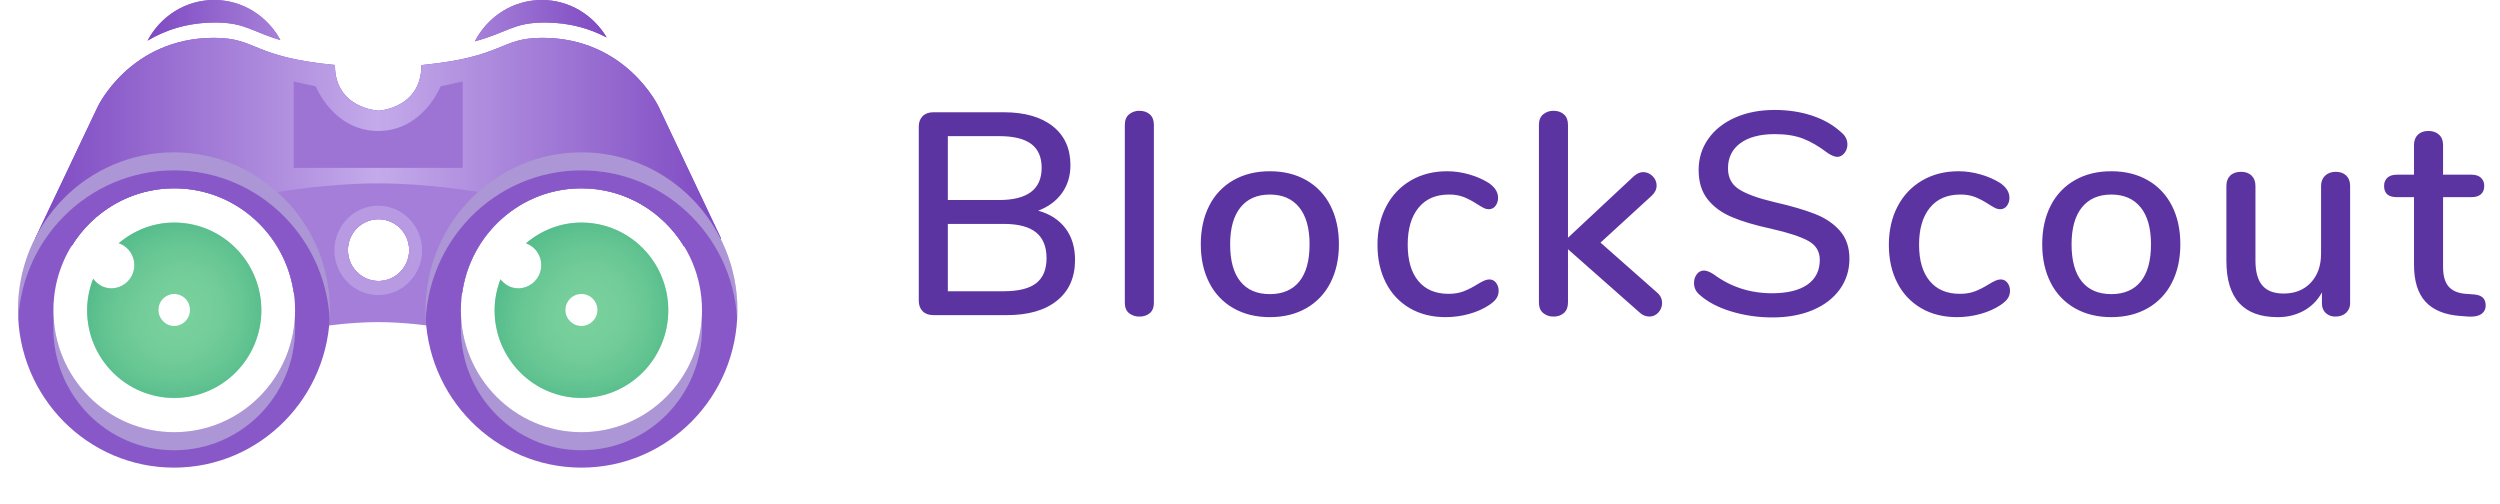
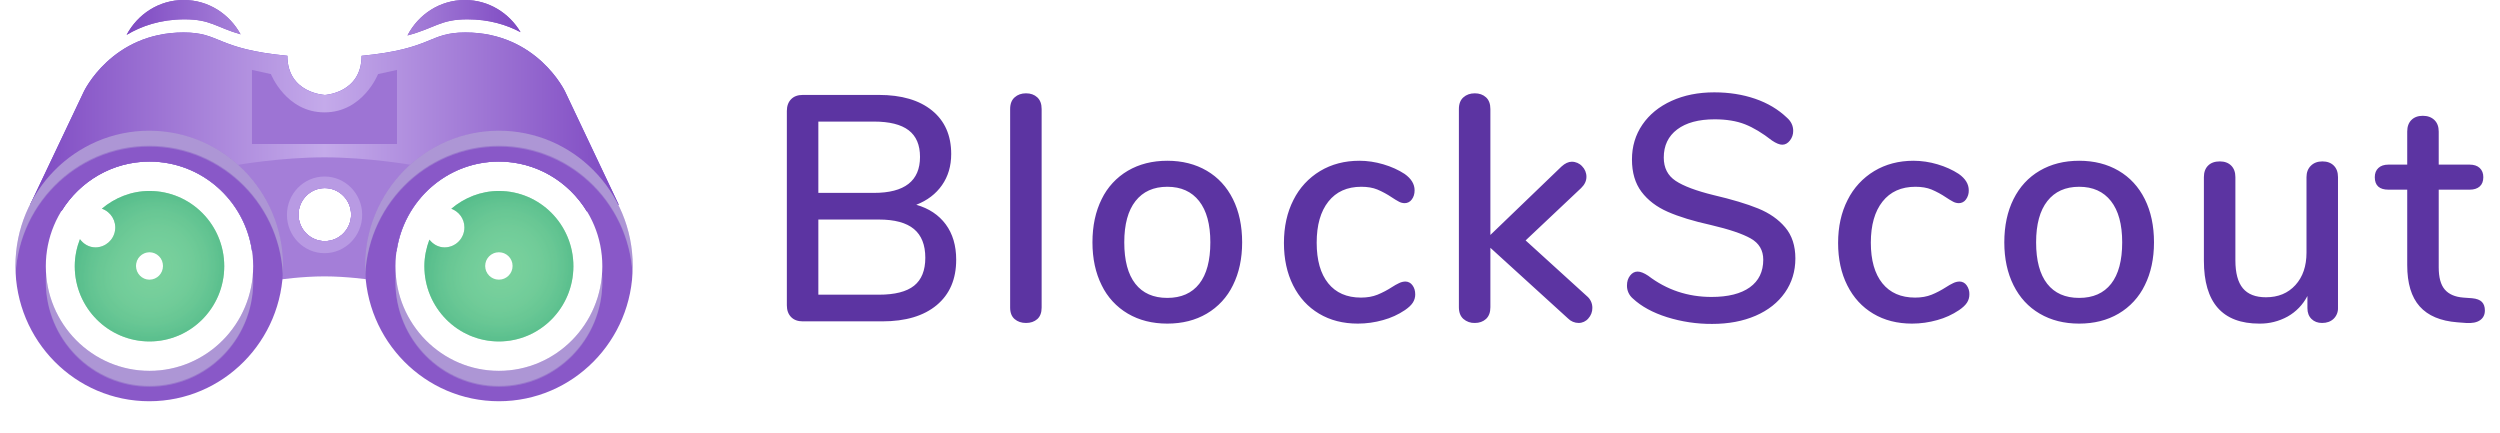
- <svg xmlns="http://www.w3.org/2000/svg" width="139" height="28">
+ <svg xmlns="http://www.w3.org/2000/svg" width="162" height="28">
  <defs>
    <linearGradient id="a" x1="0%" y1="0%" y2="0%">
      <stop offset="0%" stop-color="#7E49C2" />
      <stop offset="50%" stop-color="#C4AAEA" />
      <stop offset="100%" stop-color="#7E49C2" />
    </linearGradient>
    <filter id="b">
      <feOffset dy="1" in="SourceAlpha" />
      <feGaussianBlur result="blurOut" />
      <feFlood flood-color="#F6F6F6" result="floodOut" />
      <feComposite in="floodOut" in2="blurOut" operator="out" result="compOut" />
      <feComposite in="compOut" in2="SourceAlpha" operator="in" />
      <feComponentTransfer>
        <feFuncA slope=".25" type="linear" />
      </feComponentTransfer>
      <feBlend in2="SourceGraphic" />
    </filter>
    <filter id="c">
      <feOffset in="SourceAlpha" />
      <feGaussianBlur result="blurOut" stdDeviation="2.236" />
      <feFlood flood-color="#35B080" result="floodOut" />
      <feComposite in="floodOut" in2="blurOut" operator="out" result="compOut" />
      <feComposite in="compOut" in2="SourceAlpha" operator="in" />
      <feComponentTransfer>
        <feFuncA type="linear" />
      </feComponentTransfer>
      <feBlend in2="SourceGraphic" />
    </filter>
    <filter id="d">
      <feOffset dy="1" in="SourceAlpha" />
      <feGaussianBlur result="blurOut" />
      <feFlood flood-color="#F6F6F6" result="floodOut" />
      <feComposite in="floodOut" in2="blurOut" operator="out" result="compOut" />
      <feComposite in="compOut" in2="SourceAlpha" operator="in" />
      <feComponentTransfer>
        <feFuncA slope=".25" type="linear" />
      </feComponentTransfer>
      <feBlend in2="SourceGraphic" />
    </filter>
    <filter id="e">
      <feOffset in="SourceAlpha" />
      <feGaussianBlur result="blurOut" stdDeviation="2.236" />
      <feFlood flood-color="#35B080" result="floodOut" />
      <feComposite in="floodOut" in2="blurOut" operator="out" result="compOut" />
      <feComposite in="compOut" in2="SourceAlpha" operator="in" />
      <feComponentTransfer>
        <feFuncA type="linear" />
      </feComponentTransfer>
      <feBlend in2="SourceGraphic" />
    </filter>
  </defs>
  <path fill="#8957C8" fill-rule="evenodd" d="M30.285 1.252c-1.758 0-2.069.563-3.882 1.045C27.109.937 28.502 0 30.125 0c1.539 0 2.871.842 3.608 2.086-.913-.485-2.05-.834-3.448-.834zM8.204 2.26C8.916.921 10.297 0 11.906 0c1.595 0 2.967.906 3.684 2.226-1.596-.464-1.952-.974-3.626-.974-1.562 0-2.798.435-3.76 1.008z" />
  <path fill="url(#a)" d="M30.285 1.252c-1.758 0-2.069.563-3.882 1.045C27.109.937 28.502 0 30.125 0c1.539 0 2.871.842 3.608 2.086-.913-.485-2.05-.834-3.448-.834zM8.204 2.26C8.916.921 10.297 0 11.906 0c1.595 0 2.967.906 3.684 2.226-1.596-.464-1.952-.974-3.626-.974-1.562 0-2.798.435-3.76 1.008z" />
  <path fill="#704AD5" fill-rule="evenodd" d="M38.029 13.695c-1.181-1.933-3.289-3.226-5.701-3.226-3.376 0-6.161 2.527-6.627 5.812l-4.674.98v-.027l-4.702-.984c-.48-3.27-3.264-5.781-6.638-5.781-2.405 0-4.51 1.28-5.697 3.199l-2.029-.425 3.472-7.309s1.804-3.83 6.462-3.83c2.416 0 2.076 1.063 6.728 1.51 0 2.421 2.404 2.535 2.404 2.535v.008s2.403-.115 2.403-2.54c4.653-.448 4.312-1.513 6.729-1.513 4.658 0 6.462 3.836 6.462 3.836l3.471 7.323-2.063.432zm-16.982-1.508c-.941 0-1.703.77-1.703 1.719 0 .949.762 1.719 1.703 1.719.94 0 1.703-.77 1.703-1.719 0-.949-.763-1.719-1.703-1.719z" />
  <path fill="url(#a)" d="M38.029 13.695c-1.181-1.933-3.289-3.226-5.701-3.226-3.376 0-6.161 2.527-6.627 5.812l-4.674.98v-.027l-4.702-.984c-.48-3.27-3.264-5.781-6.638-5.781-2.405 0-4.51 1.28-5.697 3.199l-2.029-.425 3.472-7.309s1.804-3.83 6.462-3.83c2.416 0 2.076 1.063 6.728 1.51 0 2.421 2.404 2.535 2.404 2.535v.008s2.403-.115 2.403-2.54c4.653-.448 4.312-1.513 6.729-1.513 4.658 0 6.462 3.836 6.462 3.836l3.471 7.323-2.063.432zm-16.982-1.508c-.941 0-1.703.77-1.703 1.719 0 .949.762 1.719 1.703 1.719.94 0 1.703-.77 1.703-1.719 0-.949-.763-1.719-1.703-1.719z" />
  <path fill="#A47ED8" fill-rule="evenodd" d="M23.964 18.124s-1.477-.215-2.937-.215c-1.477 0-2.938.215-2.938.215l-2.67-7.443s2.8-.486 5.608-.486c2.799 0 5.607.486 5.607.486l-2.67 7.443zm-2.917-5.937c-.941 0-1.703.77-1.703 1.719 0 .949.762 1.719 1.703 1.719.94 0 1.703-.77 1.703-1.719 0-.949-.763-1.719-1.703-1.719z" />
  <path fill="#B89AE3" fill-rule="evenodd" d="M21.031 16.406c-1.346 0-2.437-1.112-2.437-2.484 0-1.372 1.091-2.484 2.437-2.484 1.346 0 2.438 1.112 2.438 2.484 0 1.372-1.092 2.484-2.438 2.484zm.016-4.219c-.941 0-1.703.77-1.703 1.719 0 .949.762 1.719 1.703 1.719.94 0 1.703-.77 1.703-1.719 0-.949-.763-1.719-1.703-1.719z" />
  <path fill="#9D74D4" fill-rule="evenodd" d="M16.327 4.531v4.801h9.399V4.531l-1.228.27s-.976 2.481-3.471 2.481c-2.496 0-3.472-2.481-3.472-2.481l-1.228-.27z" />
  <path fill="#8958C8" fill-rule="evenodd" d="M32.328 26c-4.789 0-8.672-3.925-8.672-8.766s3.883-8.765 8.672-8.765c4.789 0 8.672 3.924 8.672 8.765C41 22.075 37.117 26 32.328 26zm0-15.531c-3.702 0-6.703 3.036-6.703 6.781 0 3.745 3.001 6.781 6.703 6.781 3.702 0 6.703-3.036 6.703-6.781 0-3.745-3.001-6.781-6.703-6.781z" filter="url(#b)" />
  <path fill="#80D6A1" fill-rule="evenodd" d="M32.328 22.125c-2.666 0-4.828-2.183-4.828-4.875 0-.608.124-1.184.325-1.721.235.299.581.502.987.502a1.29 1.29 0 0 0 1.282-1.297c0-.56-.356-1.027-.848-1.208.838-.708 1.904-1.151 3.082-1.151 2.667 0 4.828 2.183 4.828 4.875s-2.161 4.875-4.828 4.875zm0-5.781a.89.89 0 1 0-.001 1.78.89.89 0 0 0 .001-1.78z" filter="url(#c)" />
  <path fill="#8958C8" fill-rule="evenodd" d="M9.672 26C4.883 26 1 22.075 1 17.234s3.883-8.765 8.672-8.765c4.789 0 8.672 3.924 8.672 8.765 0 4.841-3.883 8.766-8.672 8.766zm.015-15.531c-3.71 0-6.718 3.036-6.718 6.781 0 3.745 3.008 6.781 6.718 6.781 3.711 0 6.719-3.036 6.719-6.781 0-3.745-3.008-6.781-6.719-6.781z" filter="url(#d)" />
  <path fill="#80D6A1" fill-rule="evenodd" d="M9.687 22.125c-2.675 0-4.843-2.183-4.843-4.875 0-.619.126-1.207.335-1.752.234.316.589.533 1.008.533a1.29 1.29 0 0 0 .414-2.509c.84-.706 1.907-1.147 3.086-1.147 2.676 0 4.844 2.183 4.844 4.875s-2.168 4.875-4.844 4.875zm0-5.781a.882.882 0 0 0-.875.89c0 .492.392.891.875.891a.883.883 0 0 0 .875-.891.882.882 0 0 0-.875-.89z" filter="url(#e)" />
-   <path fill="#5C34A2" fill-rule="evenodd" d="M137.419 10.961h-1.584v3.872c0 .501.104.869.312 1.104.208.235.525.368.952.4l.448.032c.235.021.402.083.504.184.101.101.152.243.152.424a.554.554 0 0 1-.248.488c-.165.112-.408.157-.728.136l-.432-.032c-.864-.064-1.509-.328-1.936-.792-.427-.464-.64-1.149-.64-2.056v-3.76h-.96c-.469 0-.704-.208-.704-.624 0-.192.061-.344.184-.456.123-.112.296-.168.52-.168h.96V8.065c0-.245.072-.437.216-.576.144-.139.339-.208.584-.208.245 0 .443.069.592.208.149.139.224.331.224.576v1.648h1.584c.224 0 .397.056.52.168a.586.586 0 0 1 .184.456c0 .203-.061.357-.184.464-.123.107-.296.16-.52.16zm-7.568 6.64a.754.754 0 0 1-.544-.2c-.139-.133-.208-.312-.208-.536v-.608a2.506 2.506 0 0 1-1.016 1.024 2.978 2.978 0 0 1-1.448.352c-1.899 0-2.848-1.045-2.848-3.136v-4.16c0-.245.072-.437.216-.576.144-.139.344-.208.6-.208.245 0 .44.069.584.208.144.139.216.331.216.576v4.144c0 .629.128 1.093.384 1.392.256.299.651.448 1.184.448.63 0 1.133-.203 1.512-.608.379-.405.568-.944.568-1.616v-3.76c0-.235.075-.424.224-.568.149-.144.347-.216.592-.216s.44.069.584.208c.144.139.216.331.216.576v6.512a.71.71 0 0 1-.224.544c-.149.138-.347.208-.592.208zm-10.44-.464c-.581.331-1.256.496-2.024.496s-1.442-.165-2.024-.496a3.355 3.355 0 0 1-1.344-1.416c-.314-.613-.472-1.325-.472-2.136 0-.821.158-1.539.472-2.152a3.355 3.355 0 0 1 1.344-1.416c.582-.331 1.256-.496 2.024-.496s1.443.165 2.024.496c.582.331 1.03.803 1.344 1.416.315.613.472 1.331.472 2.152 0 .811-.157 1.523-.472 2.136a3.343 3.343 0 0 1-1.344 1.416zm-.392-5.608c-.384-.475-.928-.712-1.632-.712-.704 0-1.248.237-1.632.712-.384.475-.576 1.16-.576 2.056 0 .907.19 1.595.568 2.064.379.469.926.704 1.64.704.715 0 1.262-.235 1.64-.704.379-.469.568-1.157.568-2.064 0-.896-.192-1.581-.576-2.056zm-10.047 4.808c.32 0 .602-.048.848-.144.245-.096.496-.224.752-.384a2.71 2.71 0 0 1 .352-.192.787.787 0 0 1 .32-.08c.149 0 .272.061.368.184a.719.719 0 0 1 .144.456c0 .149-.04.285-.12.408-.08.123-.216.248-.408.376-.32.213-.694.379-1.12.496a4.884 4.884 0 0 1-1.296.176c-.758 0-1.422-.165-1.992-.496a3.382 3.382 0 0 1-1.328-1.408c-.315-.608-.472-1.312-.472-2.112 0-.811.162-1.525.488-2.144a3.519 3.519 0 0 1 1.368-1.44c.586-.341 1.258-.512 2.016-.512.405 0 .813.059 1.224.176.41.117.776.277 1.096.48.341.235.512.507.512.816a.719.719 0 0 1-.144.456.447.447 0 0 1-.368.184.639.639 0 0 1-.288-.072 4.106 4.106 0 0 1-.368-.216 4.435 4.435 0 0 0-.744-.392 2.236 2.236 0 0 0-.824-.136c-.726 0-1.288.245-1.688.736-.4.491-.6 1.173-.6 2.048s.197 1.549.592 2.024c.394.475.954.712 1.68.712zm-10.336-5.104c.938.213 1.698.435 2.28.664.581.229 1.045.544 1.392.944.346.4.52.915.52 1.544 0 .64-.179 1.208-.536 1.704-.358.496-.859.88-1.504 1.152-.646.272-1.39.408-2.232.408a7.84 7.84 0 0 1-2.312-.336c-.731-.224-1.315-.533-1.752-.928a.818.818 0 0 1-.304-.656c0-.192.053-.355.16-.488a.477.477 0 0 1 .384-.2c.149 0 .33.069.544.208.949.704 2.032 1.056 3.248 1.056.853 0 1.509-.16 1.968-.48.458-.32.688-.779.688-1.376 0-.469-.214-.821-.64-1.056-.427-.235-1.11-.459-2.048-.672-.896-.192-1.632-.411-2.208-.656-.576-.245-1.027-.579-1.352-1-.326-.421-.488-.957-.488-1.608 0-.651.178-1.229.536-1.736.357-.507.856-.901 1.496-1.184.64-.283 1.37-.424 2.192-.424.757 0 1.456.107 2.096.32.64.213 1.184.528 1.632.944.213.181.32.4.32.656a.743.743 0 0 1-.168.48c-.112.139-.243.208-.392.208-.139 0-.315-.069-.528-.208-.491-.373-.952-.643-1.384-.808-.432-.165-.952-.248-1.56-.248-.822 0-1.462.168-1.92.504-.459.336-.688.803-.688 1.4 0 .512.202.899.608 1.16.405.261 1.056.499 1.952.712zm-6.928 6.368a.777.777 0 0 1-.544-.224l-3.984-3.52v2.96c0 .256-.075.451-.224.584a.836.836 0 0 1-.576.2.862.862 0 0 1-.584-.2c-.155-.133-.232-.328-.232-.584V6.945c0-.256.077-.451.232-.584a.862.862 0 0 1 .584-.2c.234 0 .426.067.576.2.149.133.224.328.224.584v6.272l3.648-3.408c.181-.16.357-.24.528-.24.202 0 .378.075.528.224a.722.722 0 0 1 .224.528c0 .203-.091.389-.272.56l-2.848 2.608 3.136 2.768c.192.16.288.357.288.592 0 .203-.07.379-.208.528a.656.656 0 0 1-.496.224zM80.54 16.337c.32 0 .602-.048.848-.144.245-.096.496-.224.752-.384a2.71 2.71 0 0 1 .352-.192.787.787 0 0 1 .32-.08c.149 0 .272.061.368.184a.719.719 0 0 1 .144.456c0 .149-.04.285-.12.408-.08.123-.216.248-.408.376-.32.213-.694.379-1.12.496a4.884 4.884 0 0 1-1.296.176c-.758 0-1.422-.165-1.992-.496a3.382 3.382 0 0 1-1.328-1.408c-.315-.608-.472-1.312-.472-2.112 0-.811.162-1.525.488-2.144a3.519 3.519 0 0 1 1.368-1.44c.586-.341 1.258-.512 2.016-.512.405 0 .813.059 1.224.176.41.117.776.277 1.096.48.341.235.512.507.512.816a.719.719 0 0 1-.144.456.447.447 0 0 1-.368.184.639.639 0 0 1-.288-.072 4.106 4.106 0 0 1-.368-.216 4.435 4.435 0 0 0-.744-.392 2.236 2.236 0 0 0-.824-.136c-.726 0-1.288.245-1.688.736-.4.491-.6 1.173-.6 2.048s.197 1.549.592 2.024c.394.475.954.712 1.68.712zm-7.912.8c-.582.331-1.256.496-2.024.496s-1.443-.165-2.024-.496a3.343 3.343 0 0 1-1.344-1.416c-.315-.613-.472-1.325-.472-2.136 0-.821.157-1.539.472-2.152a3.343 3.343 0 0 1 1.344-1.416c.581-.331 1.256-.496 2.024-.496s1.442.165 2.024.496a3.355 3.355 0 0 1 1.344 1.416c.314.613.472 1.331.472 2.152 0 .811-.158 1.523-.472 2.136a3.355 3.355 0 0 1-1.344 1.416zm-.392-5.608c-.384-.475-.928-.712-1.632-.712-.704 0-1.248.237-1.632.712-.384.475-.576 1.16-.576 2.056 0 .907.189 1.595.568 2.064.378.469.925.704 1.64.704.714 0 1.261-.235 1.64-.704.378-.469.568-1.157.568-2.064 0-.896-.192-1.581-.576-2.056zm-8.88 6.072a.885.885 0 0 1-.584-.192c-.155-.128-.232-.32-.232-.576V6.945c0-.256.077-.451.232-.584a.864.864 0 0 1 .584-.2c.235 0 .427.067.576.2.149.133.224.328.224.584v9.888c0 .256-.075.448-.224.576a.853.853 0 0 1-.576.192zm-3.584-3.152c0 .971-.333 1.725-1 2.264-.667.539-1.597.808-2.792.808H51.9c-.256 0-.456-.072-.6-.216-.144-.144-.216-.339-.216-.584v-9.68c0-.245.072-.44.216-.584.144-.144.344-.216.6-.216h3.904c1.163 0 2.072.259 2.728.776.656.517.984 1.24.984 2.168 0 .597-.157 1.115-.472 1.552-.315.437-.755.763-1.32.976.651.181 1.155.507 1.512.976s.536 1.056.536 1.76zm-1.856-5.12c0-.597-.195-1.04-.584-1.328-.389-.288-.984-.432-1.784-.432H52.7v3.552h2.848c1.579 0 2.368-.597 2.368-1.792zm-.312 3.592c-.389-.315-.989-.472-1.8-.472H52.7v3.744h3.104c.821 0 1.424-.149 1.808-.448.384-.299.576-.763.576-1.392 0-.64-.195-1.117-.584-1.432z" />
+   <path fill="#5C34A2" fill-rule="evenodd" d="M160.029 12.291h-2v5.036c0 .653.131 1.131.394 1.436.263.306.663.479 1.202.521l.566.041c.296.028.508.108.637.24.127.132.192.315.192.551 0 .278-.105.489-.314.635-.209.146-.515.205-.919.177l-.546-.042c-1.091-.083-1.906-.426-2.445-1.03-.539-.604-.808-1.495-.808-2.674v-4.891h-1.213c-.593 0-.889-.271-.889-.812 0-.25.077-.448.233-.593.154-.146.373-.219.656-.219h1.213V8.523c0-.319.091-.568.273-.749.181-.18.427-.27.737-.27s.559.09.748.27c.188.181.283.43.283.749v2.144h2c.283 0 .502.073.657.219.155.145.233.343.233.593 0 .264-.078.465-.233.603-.155.139-.374.209-.657.209zm-9.558 8.637c-.283 0-.512-.087-.687-.26-.175-.174-.263-.406-.263-.697v-.791a3.216 3.216 0 0 1-1.283 1.332 3.682 3.682 0 0 1-1.829.458c-2.398 0-3.597-1.36-3.597-4.08v-5.411c0-.319.091-.569.273-.749.182-.181.435-.271.758-.271.31 0 .556.09.738.271.181.18.272.43.272.749v5.39c0 .819.162 1.423.485 1.811.324.389.822.583 1.496.583.795 0 1.431-.264 1.909-.791.479-.527.718-1.228.718-2.102v-4.891c0-.305.094-.552.283-.739.188-.187.437-.281.747-.281s.556.09.738.271c.182.18.273.43.273.749v8.471a.935.935 0 0 1-.283.707c-.189.18-.438.271-.748.271zm-13.185-.604c-.735.431-1.587.646-2.557.646s-1.822-.215-2.556-.646c-.735-.43-1.3-1.044-1.698-1.842-.397-.797-.596-1.724-.596-2.778 0-1.068.199-2.001.596-2.8.398-.797.963-1.411 1.698-1.841.734-.43 1.586-.646 2.556-.646s1.822.216 2.557.646c.734.43 1.3 1.044 1.697 1.841.397.799.596 1.732.596 2.8 0 1.054-.199 1.981-.596 2.778a4.298 4.298 0 0 1-1.697 1.842zm-.496-7.295c-.485-.617-1.172-.926-2.061-.926s-1.576.309-2.061.926c-.485.618-.728 1.509-.728 2.675 0 1.179.24 2.074.718 2.685.478.61 1.168.915 2.071.915.903 0 1.593-.305 2.072-.915.478-.611.717-1.506.717-2.685 0-1.166-.243-2.057-.728-2.675zm-12.69 6.255c.404 0 .761-.063 1.071-.188.31-.125.627-.291.95-.499.148-.097.296-.18.444-.25a.971.971 0 0 1 .405-.104.56.56 0 0 1 .464.239.95.95 0 0 1 .182.594c0 .194-.05.371-.151.53-.101.16-.273.323-.516.489a4.782 4.782 0 0 1-1.414.646 6.007 6.007 0 0 1-1.637.229c-.957 0-1.795-.215-2.516-.646-.721-.43-1.28-1.04-1.677-1.831-.398-.791-.596-1.707-.596-2.748 0-1.054.205-1.984.616-2.788a4.541 4.541 0 0 1 1.728-1.874c.741-.444 1.589-.666 2.546-.666a5.48 5.48 0 0 1 1.546.229c.518.153.98.361 1.384.625.431.305.647.659.647 1.061a.952.952 0 0 1-.182.593.559.559 0 0 1-.465.24.798.798 0 0 1-.364-.094 5.038 5.038 0 0 1-.464-.281 5.516 5.516 0 0 0-.94-.51c-.29-.118-.637-.177-1.041-.177-.916 0-1.627.32-2.132.958-.505.638-.758 1.526-.758 2.664 0 1.138.25 2.015.748 2.633.498.617 1.206.926 2.122.926zm-13.054-6.64c1.185.278 2.145.566 2.879.864.734.299 1.32.708 1.758 1.228.438.52.657 1.19.657 2.008 0 .833-.226 1.572-.677 2.217-.451.645-1.084 1.145-1.899 1.499-.816.353-1.755.53-2.819.53a9.628 9.628 0 0 1-2.921-.437c-.922-.291-1.66-.693-2.212-1.207a1.078 1.078 0 0 1-.384-.853c0-.25.067-.461.202-.635.134-.173.296-.26.485-.26.188 0 .417.09.687.27 1.199.916 2.566 1.374 4.102 1.374 1.078 0 1.906-.208 2.486-.624.579-.417.869-1.013.869-1.79 0-.611-.27-1.069-.809-1.374-.539-.305-1.401-.596-2.586-.874-1.132-.25-2.061-.534-2.789-.853-.727-.319-1.297-.753-1.708-1.301-.411-.548-.616-1.245-.616-2.092 0-.846.226-1.599.677-2.258.451-.659 1.081-1.172 1.89-1.54.808-.368 1.73-.552 2.768-.552.956 0 1.839.139 2.647.416.809.278 1.496.687 2.062 1.228.269.236.404.521.404.854a.979.979 0 0 1-.213.624c-.141.181-.306.271-.495.271-.175 0-.397-.09-.666-.271-.62-.485-1.203-.836-1.748-1.051-.546-.215-1.203-.323-1.971-.323-1.037 0-1.846.219-2.425.656-.579.437-.869 1.044-.869 1.821 0 .666.256 1.169.768 1.509.512.34 1.334.649 2.466.926zm-8.75 8.284a.968.968 0 0 1-.688-.291l-5.031-4.579v3.85c0 .333-.095.586-.283.76-.189.173-.432.26-.728.26a1.07 1.07 0 0 1-.737-.26c-.196-.174-.293-.427-.293-.76V7.066c0-.333.097-.586.293-.759.195-.174.441-.26.737-.26s.539.086.728.26c.188.173.283.426.283.759v8.159l4.607-4.433c.229-.208.451-.312.667-.312a.9.9 0 0 1 .667.291.959.959 0 0 1 .283.687c0 .264-.115.507-.344.728l-3.597 3.393 3.961 3.601a.978.978 0 0 1 .364.77.996.996 0 0 1-.263.687.816.816 0 0 1-.626.291zm-14.105-1.644c.404 0 .761-.063 1.071-.188a5.73 5.73 0 0 0 .949-.499c.148-.097.297-.18.445-.25a.97.97 0 0 1 .404-.104.56.56 0 0 1 .465.239c.121.16.182.358.182.594a.97.97 0 0 1-.152.53c-.101.16-.273.323-.515.489a4.777 4.777 0 0 1-1.415.646 6.002 6.002 0 0 1-1.637.229c-.956 0-1.795-.215-2.515-.646-.721-.43-1.281-1.04-1.678-1.831-.397-.791-.596-1.707-.596-2.748 0-1.054.205-1.984.616-2.788a4.541 4.541 0 0 1 1.728-1.874c.741-.444 1.59-.666 2.547-.666.511 0 1.027.077 1.545.229.519.153.981.361 1.385.625.431.305.646.659.646 1.061 0 .236-.06.434-.182.593a.558.558 0 0 1-.464.24.792.792 0 0 1-.364-.094 5.169 5.169 0 0 1-.465-.281 5.516 5.516 0 0 0-.94-.51c-.289-.118-.636-.177-1.04-.177-.917 0-1.627.32-2.132.958-.505.638-.758 1.526-.758 2.664 0 1.138.249 2.015.748 2.633.498.617 1.205.926 2.122.926zm-9.993 1.04c-.735.431-1.587.646-2.557.646s-1.822-.215-2.556-.646a4.298 4.298 0 0 1-1.697-1.842c-.398-.797-.597-1.724-.597-2.778 0-1.068.199-2.001.597-2.8a4.301 4.301 0 0 1 1.697-1.841c.734-.43 1.586-.646 2.556-.646s1.822.216 2.557.646c.734.43 1.3 1.044 1.697 1.841.397.799.596 1.732.596 2.8 0 1.054-.199 1.981-.596 2.778a4.298 4.298 0 0 1-1.697 1.842zm-.495-7.295c-.485-.617-1.172-.926-2.062-.926-.889 0-1.576.309-2.061.926-.485.618-.727 1.509-.727 2.675 0 1.179.239 2.074.717 2.685.478.61 1.169.915 2.071.915.903 0 1.593-.305 2.072-.915.478-.611.717-1.506.717-2.685 0-1.166-.242-2.057-.727-2.675zm-11.216 7.899c-.296 0-.542-.083-.737-.25-.196-.166-.293-.416-.293-.749V7.066c0-.333.097-.586.293-.759.195-.174.441-.26.737-.26.297 0 .539.086.728.26.188.173.283.426.283.759v12.863c0 .333-.095.583-.283.749-.189.167-.431.25-.728.25zm-4.526-4.1c0 1.263-.421 2.244-1.263 2.945-.842.701-2.018 1.051-3.526 1.051h-5.154c-.323 0-.575-.094-.757-.281-.182-.187-.273-.44-.273-.76V7.191c0-.319.091-.572.273-.759.182-.188.434-.281.757-.281h4.931c1.469 0 2.617.336 3.446 1.009.828.673 1.243 1.613 1.243 2.82 0 .778-.199 1.45-.597 2.019-.397.569-.953.992-1.667 1.27.822.236 1.458.659 1.91 1.269.451.611.677 1.374.677 2.29zm-2.344-6.66c0-.777-.246-1.353-.738-1.728s-1.243-.562-2.253-.562h-3.597v4.621h3.597c1.994 0 2.991-.777 2.991-2.331zm-.394 4.672c-.492-.409-1.25-.614-2.274-.614h-3.92v4.87h3.92c1.037 0 1.799-.194 2.284-.582.485-.389.727-.992.727-1.811 0-.833-.246-1.453-.737-1.863z" />
</svg>
